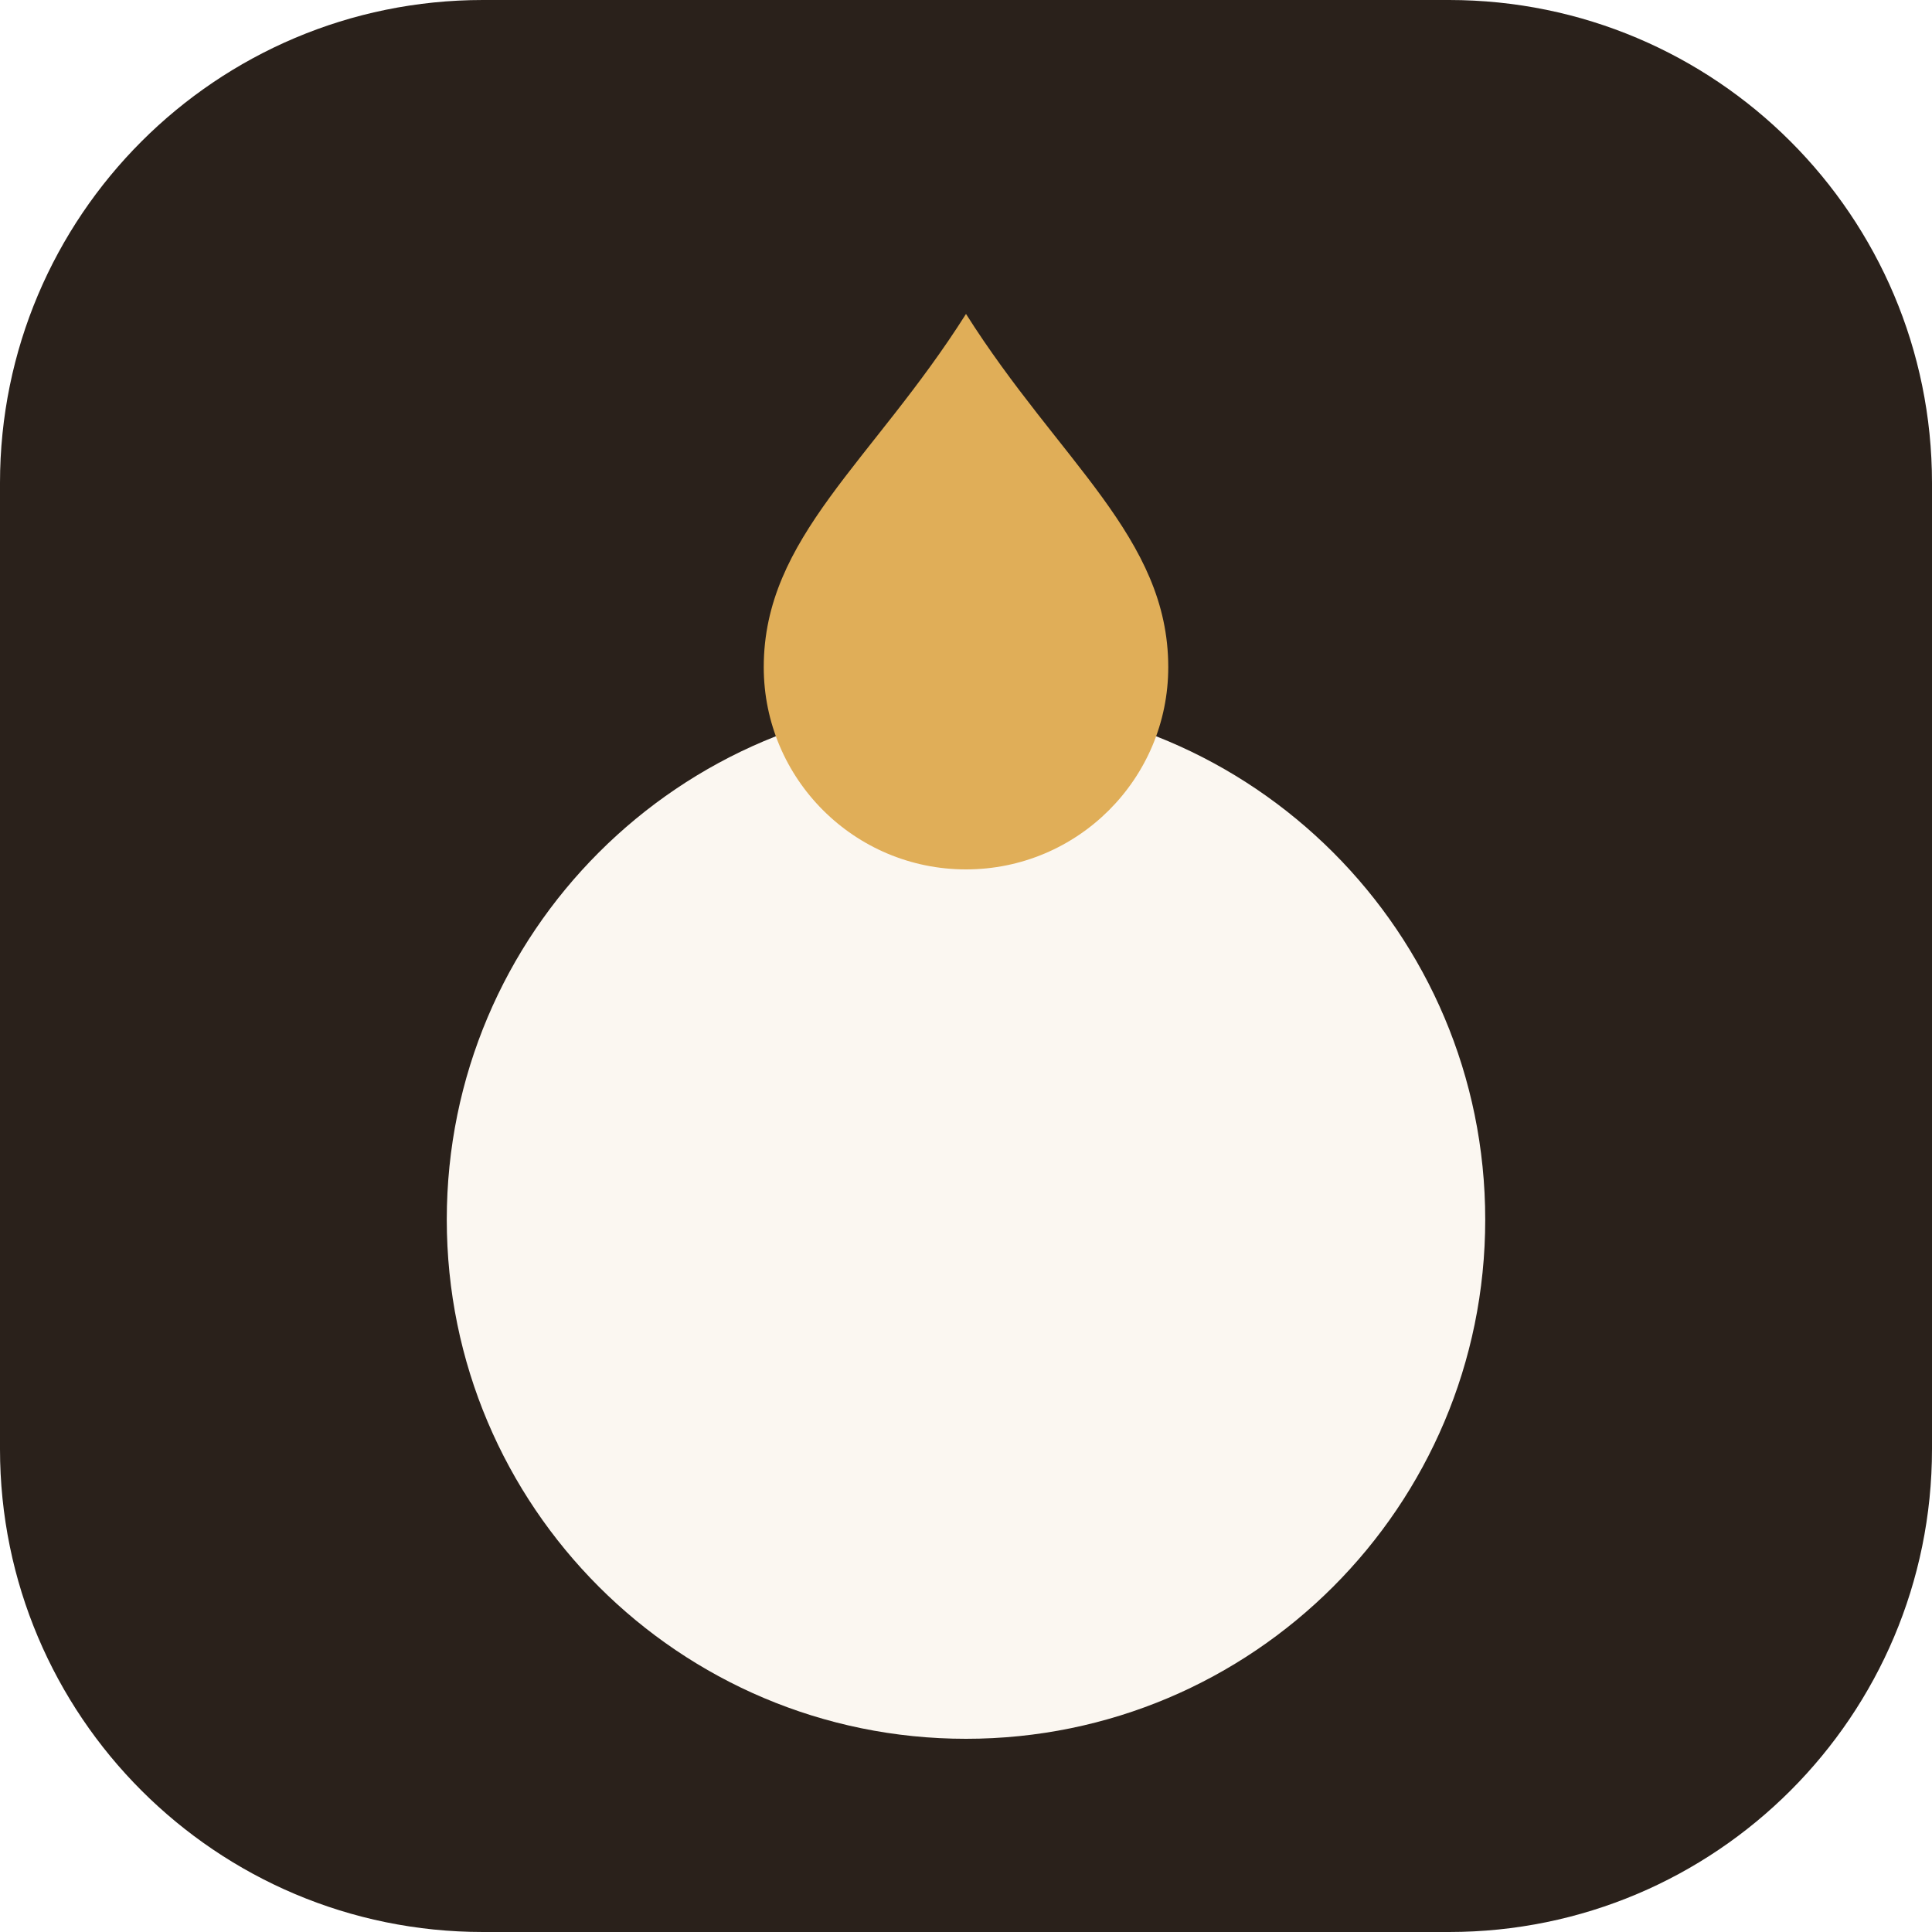
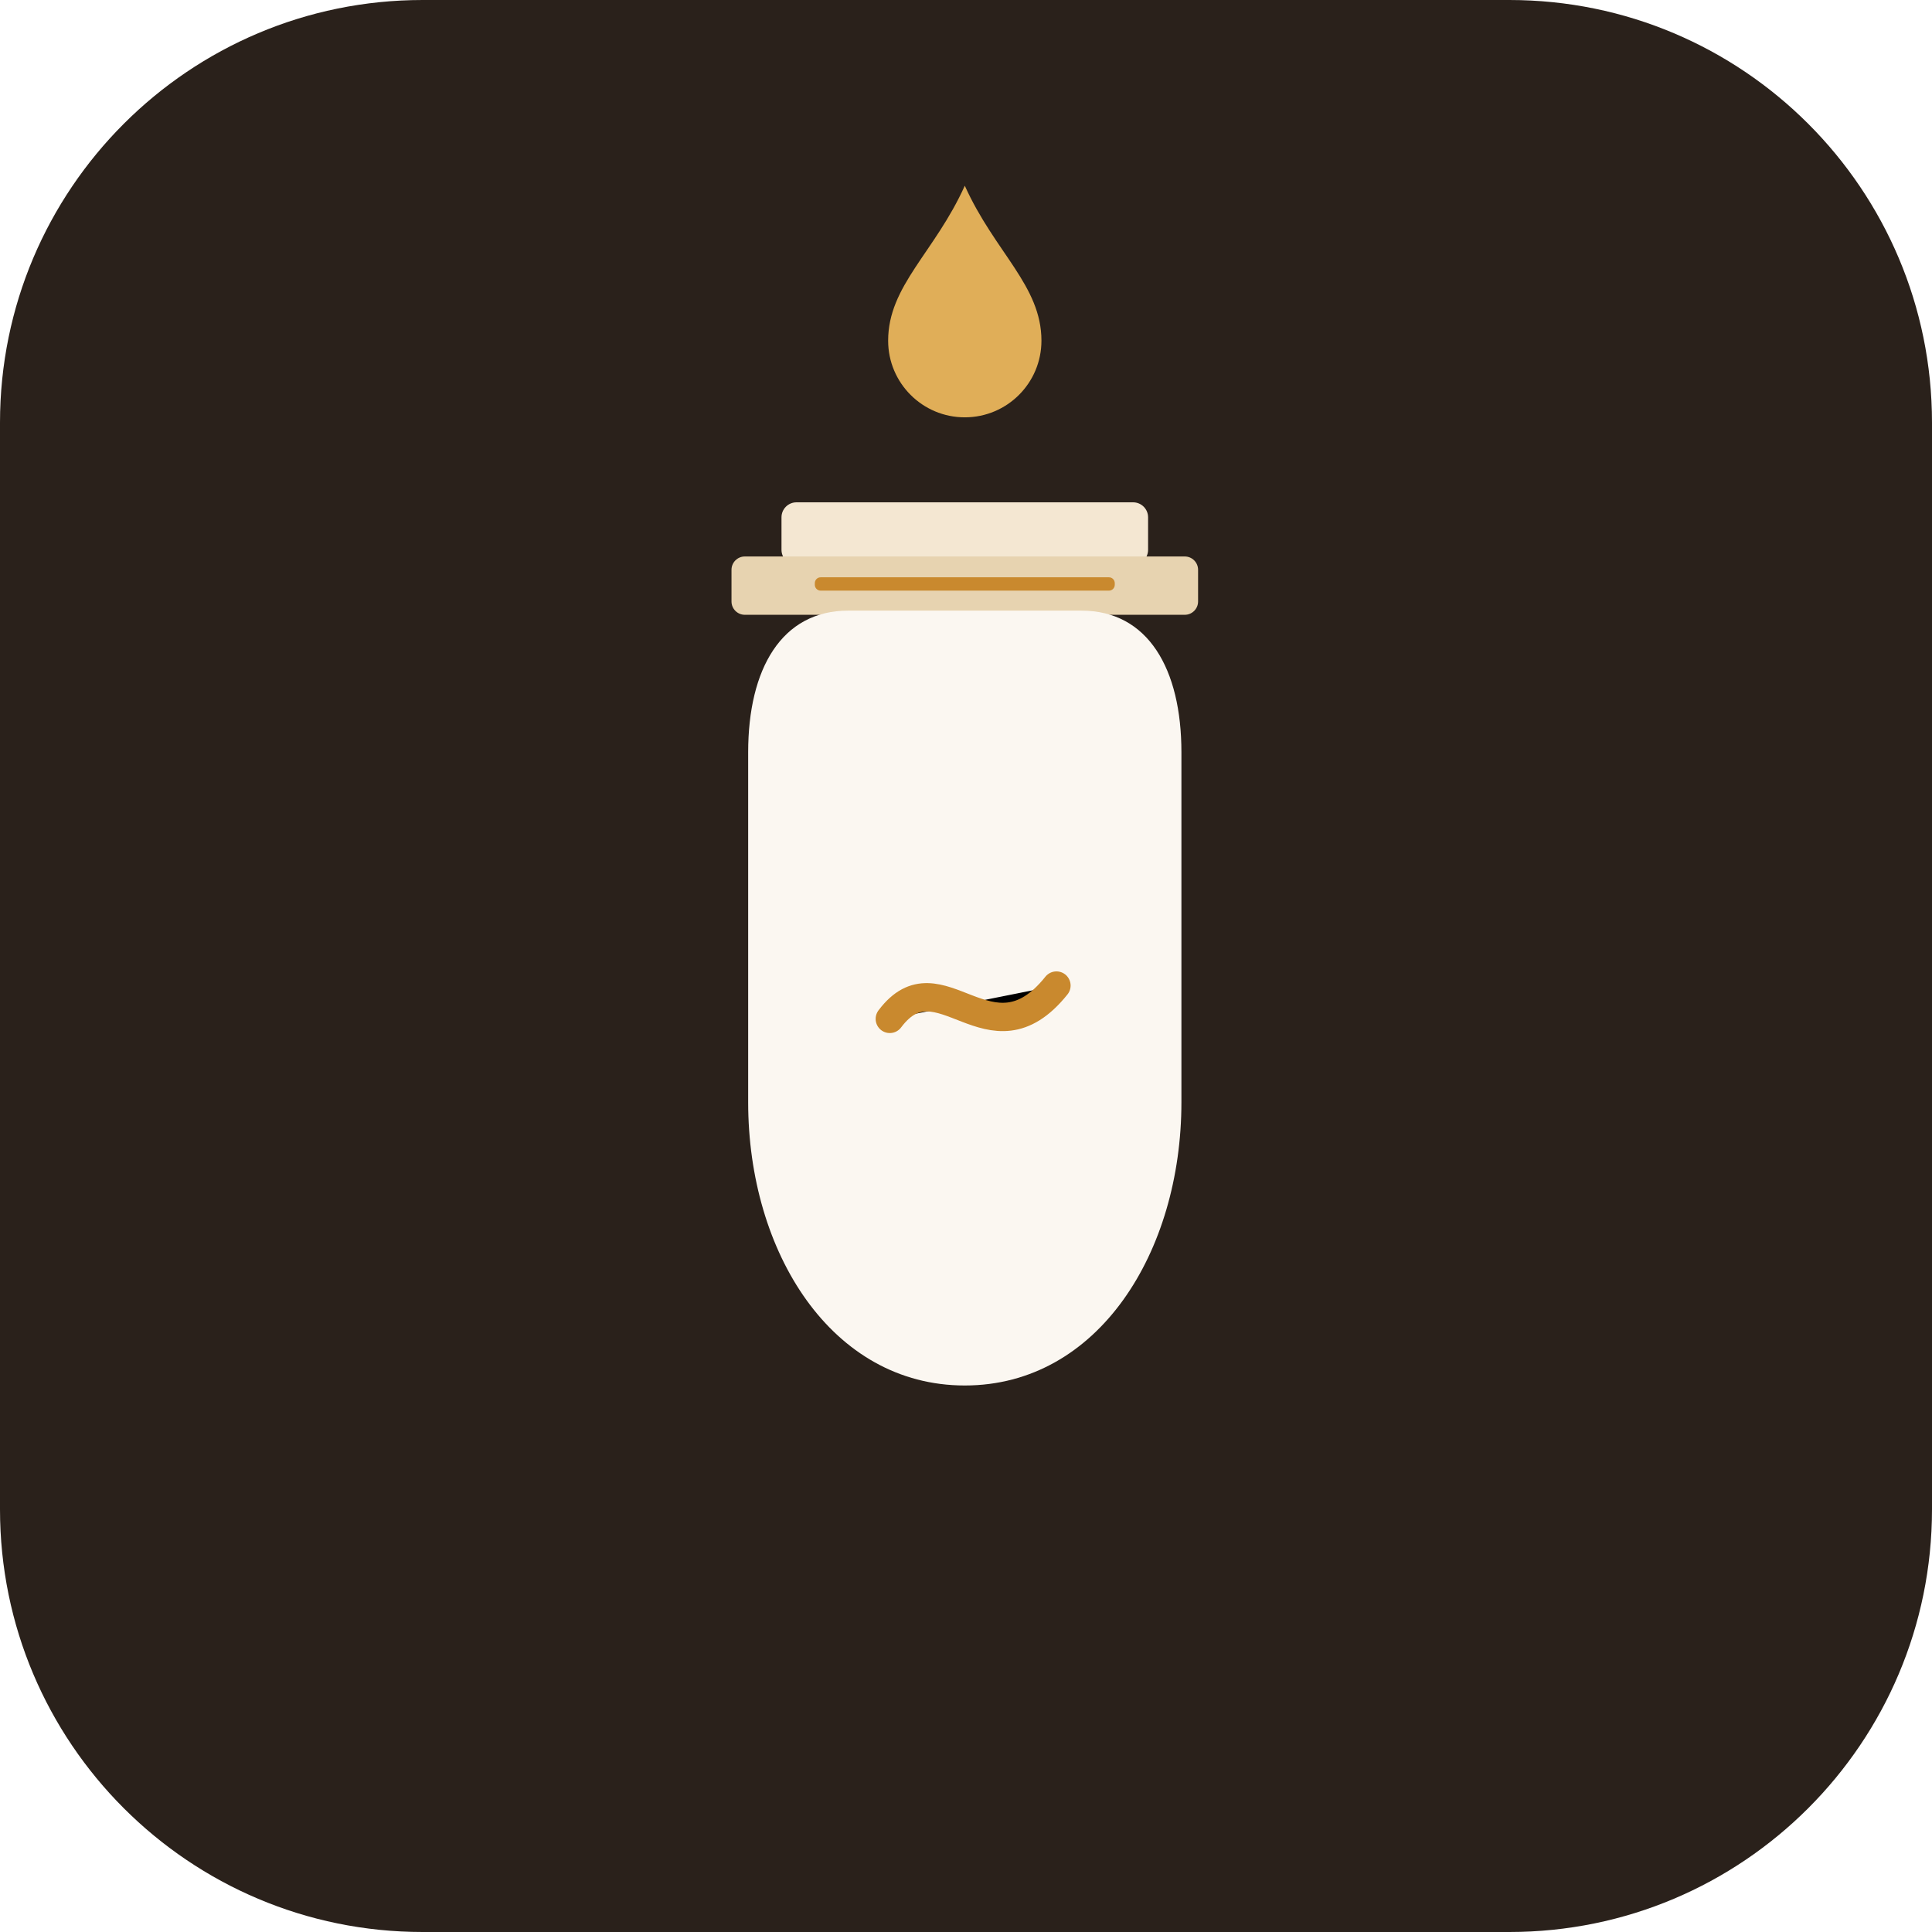
- <svg xmlns="http://www.w3.org/2000/svg" viewBox="0 0 32 32" role="img" aria-label="Yogurtes da Mel">
-   <rect width="32" height="32" rx="8" fill="#2A211B" />
-   <circle cx="16" cy="20.2" r="8.6" fill="#FBF7F1" />
-   <path d="M16 5.2c1.55 2.45 3.35 3.7 3.35 5.85a3.35 3.35 0 0 1-6.7 0C12.65 8.9 14.45 7.65 16 5.2z" fill="#E0AE58" />
+ <svg xmlns="http://www.w3.org/2000/svg" viewBox="0 0 64 64" role="img" aria-label="Yogurtes da Mel">
+   <rect width="64" height="64" rx="14" fill="#2A211B" />
+   <g transform="translate(15.4 5.6) scale(0.276)">
+     <path fill="#E0AE58" d="M60 2c3.6 8 9.2 12 9.2 18.6a9.2 9.2 0 0 1-18.4 0C50.8 14 56.4 10 60 2z" />
+     <rect x="38" y="40" width="44" height="7.5" rx="1.8" fill="#F4E7D2" />
+     <rect x="32" y="46.5" width="56" height="7" rx="1.6" fill="#E7D3B0" />
+     <rect x="42" y="49" width="36" height="1.6" rx=".7" fill="#C9892E" />
+     <path fill="#FBF7F1" d="M46 53H74C82 53 86 60 86 70V112C86 130 76 146 60 146C44 146 34 130 34 112V70C34 60 38 53 46 53Z" />
+     <path d="M51 102C57 94 63 108 71 98" stroke="#C9892E" stroke-width="3.4" stroke-linecap="round" />
+   </g>
</svg>
